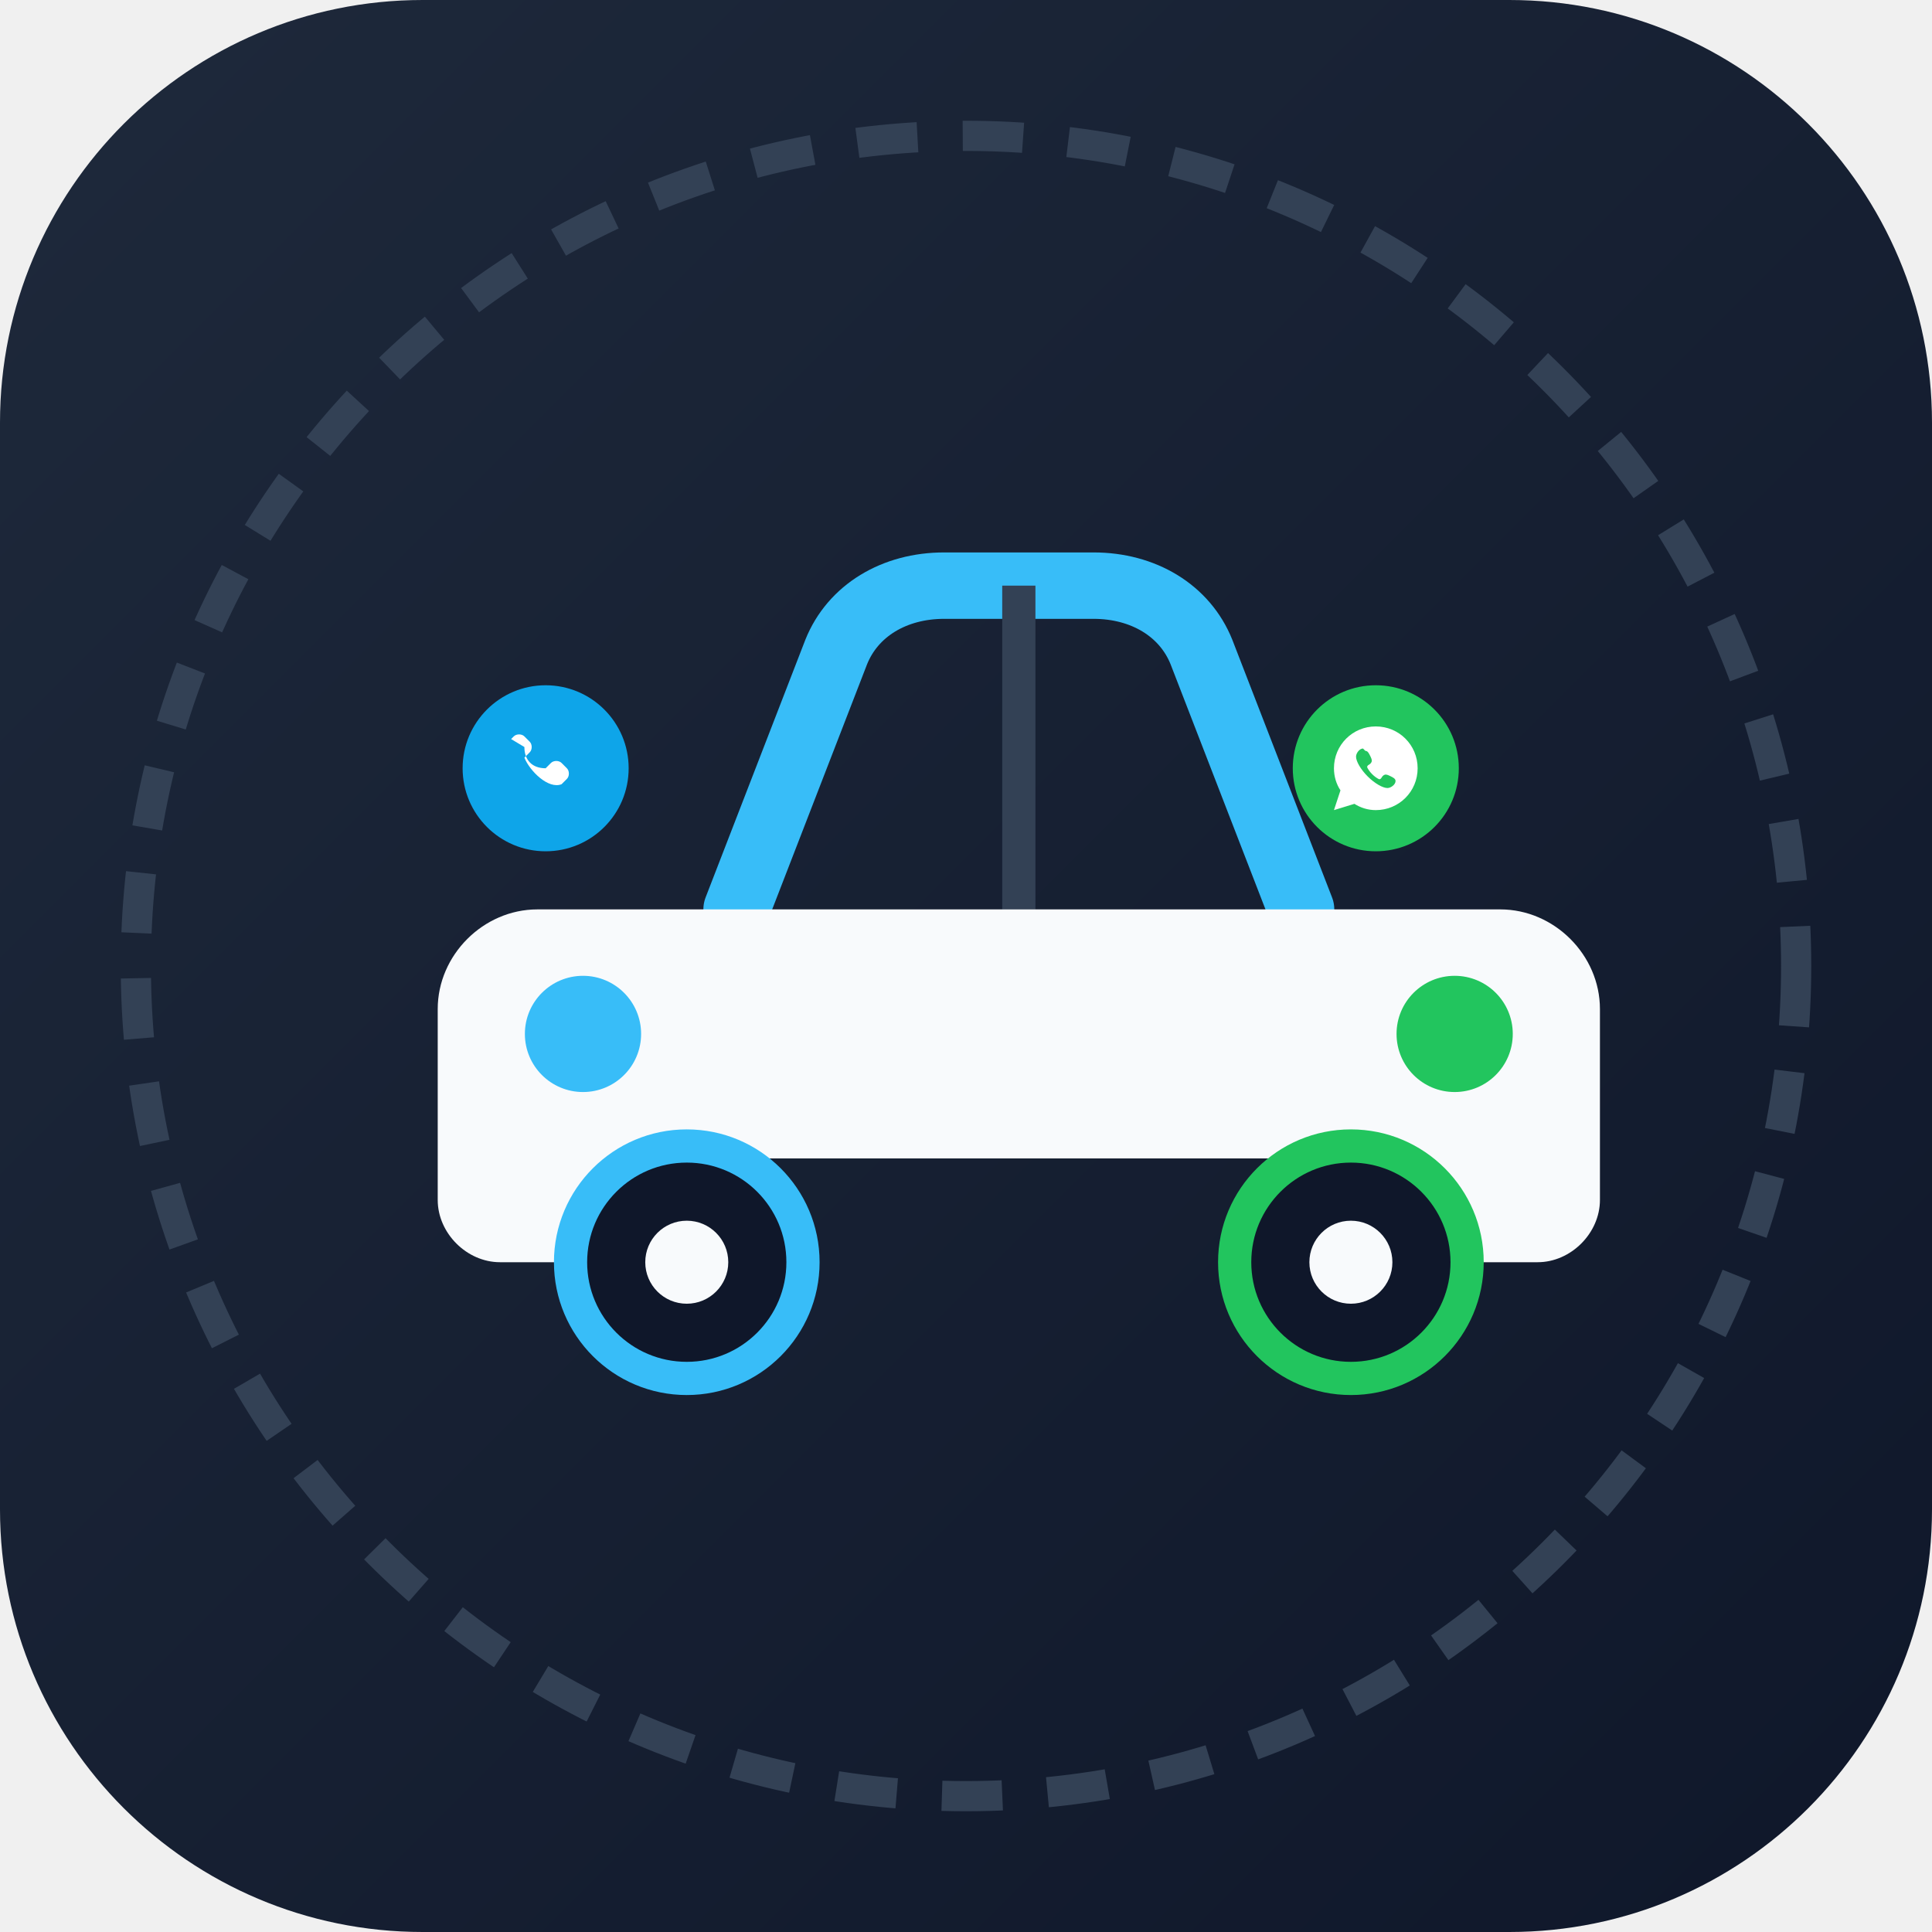
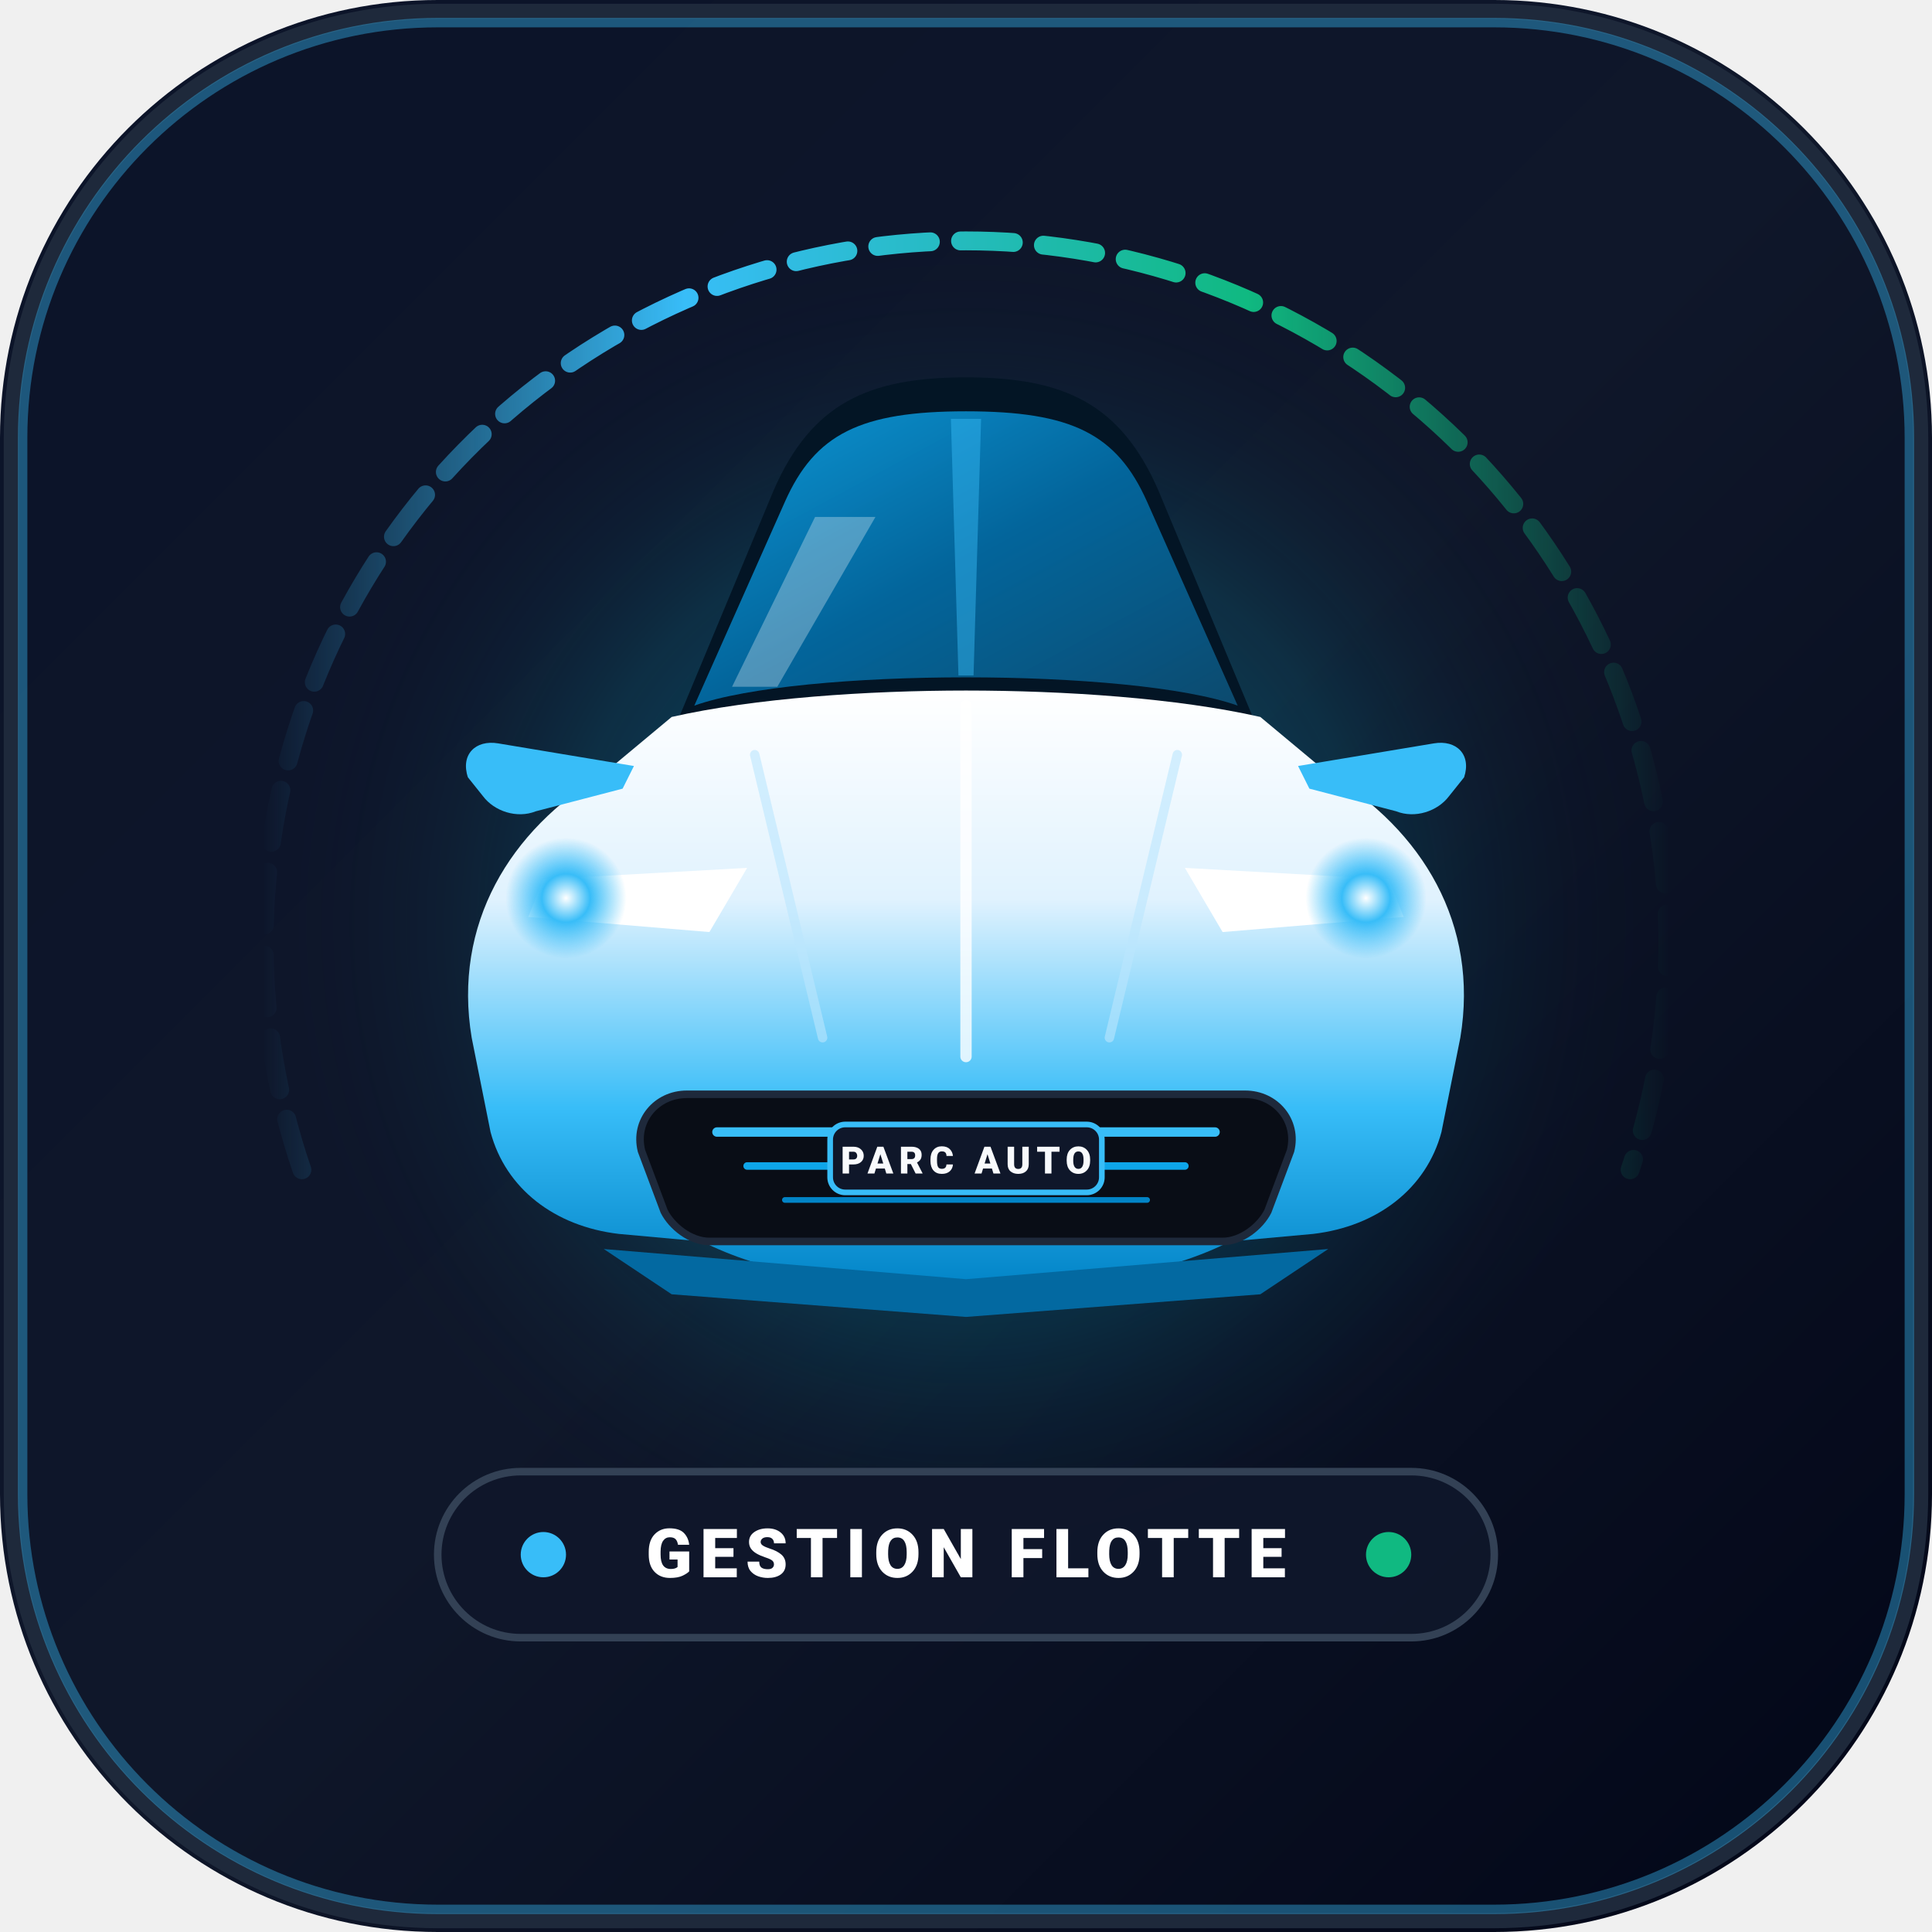
<svg xmlns="http://www.w3.org/2000/svg" viewBox="0 0 512 512" width="100%" height="100%">
  <defs>
    <linearGradient id="bgGrad" x1="0%" y1="0%" x2="100%" y2="100%">
-       <stop offset="0%" stop-color="#1e293b" />
-       <stop offset="100%" stop-color="#0f172a" />
+       <stop offset="0%" stop-color="#0b1329" />
+       <stop offset="50%" stop-color="#0f172a" />
+       <stop offset="100%" stop-color="#020617" />
    </linearGradient>
-     <linearGradient id="accentGrad" x1="0%" y1="0%" x2="100%" y2="0%">
-       <stop offset="0%" stop-color="#0ea5e9" />
-       <stop offset="100%" stop-color="#22c55e" />
+     <radialGradient id="centerGlow" cx="50%" cy="50%" r="50%">
+       <stop offset="0%" stop-color="#0284c7" stop-opacity="0.45" />
+       <stop offset="60%" stop-color="#06b6d4" stop-opacity="0.15" />
+       <stop offset="100%" stop-color="#0f172a" stop-opacity="0" />
+     </radialGradient>
+     <linearGradient id="carBodyGrad" x1="0%" y1="0%" x2="0%" y2="100%">
+       <stop offset="0%" stop-color="#ffffff" />
+       <stop offset="35%" stop-color="#e0f2fe" />
+       <stop offset="70%" stop-color="#38bdf8" />
+       <stop offset="100%" stop-color="#0284c7" />
    </linearGradient>
+     <linearGradient id="windshieldGrad" x1="0%" y1="0%" x2="100%" y2="100%">
+       <stop offset="0%" stop-color="#0ea5e9" stop-opacity="0.9" />
+       <stop offset="50%" stop-color="#0369a1" stop-opacity="0.95" />
+       <stop offset="100%" stop-color="#0c4a6e" />
+     </linearGradient>
+     <linearGradient id="speedGrad" x1="0%" y1="0%" x2="100%" y2="0%">
+       <stop offset="0%" stop-color="#38bdf8" stop-opacity="0" />
+       <stop offset="30%" stop-color="#38bdf8" />
+       <stop offset="70%" stop-color="#10b981" />
+       <stop offset="100%" stop-color="#10b981" stop-opacity="0" />
+     </linearGradient>
+     <radialGradient id="headlightGlow" cx="50%" cy="50%" r="50%">
+       <stop offset="0%" stop-color="#ffffff" />
+       <stop offset="40%" stop-color="#38bdf8" />
+       <stop offset="100%" stop-color="#38bdf8" stop-opacity="0" />
+     </radialGradient>
  </defs>
-   <rect width="512" height="512" rx="112" fill="url(#bgGrad)" />
-   <circle cx="256" cy="256" r="220" fill="none" stroke="#334155" stroke-width="8" stroke-dasharray="16 12" />
-   <g transform="translate(116, 120) scale(1.1)">
-     <path d="M72 110 L96 48 C100 38, 110 32, 122 32 L158 32 C170 32, 180 38, 184 48 L208 110" fill="none" stroke="#38bdf8" stroke-width="16" stroke-linecap="round" stroke-linejoin="round" />
-     <path d="M140 32 L140 110" fill="none" stroke="#334155" stroke-width="8" />
-     <path d="M24 110 L256 110 C269 110, 280 121, 280 134 L280 180 C280 188, 273 195, 265 195 L250 195 C242 195, 235 188, 235 180 L235 170 L45 170 L45 180 C45 188, 38 195, 30 195 L15 195 C7 195, 0 188, 0 180 L0 134 C0 121, 11 110, 24 110 Z" fill="#f8fafc" />
-     <circle cx="60" cy="195" r="28" fill="#0f172a" stroke="#38bdf8" stroke-width="8" />
-     <circle cx="60" cy="195" r="10" fill="#f8fafc" />
-     <circle cx="220" cy="195" r="28" fill="#0f172a" stroke="#22c55e" stroke-width="8" />
-     <circle cx="220" cy="195" r="10" fill="#f8fafc" />
-     <circle cx="35" cy="140" r="14" fill="#38bdf8" />
-     <circle cx="245" cy="140" r="14" fill="#22c55e" />
-     <g transform="translate(10, 60) scale(0.8)">
-       <circle cx="20" cy="20" r="25" fill="#0ea5e9" />
-       <path d="M12 12 C12 17, 15 20, 20 20 L22 18 C23 17, 25 17, 26 18 L28 20 C29 21, 29 23, 28 24 L26 26 C21 28, 14 21, 12 16 L14 14 C15 13, 15 11, 14 10 L12 8 C11 7, 9 7, 8 8 L7 9" fill="#ffffff" transform="translate(4,4) scale(0.8)" />
-     </g>
-     <g transform="translate(210, 60) scale(0.8)">
-       <circle cx="20" cy="20" r="25" fill="#22c55e" />
-       <path d="M20 2 C10 2, 2 10, 2 20 C2 23.5, 3 26.8, 4.8 29.5 L2 38 L10.8 35.3 C13.5 37, 16.6 38, 20 38 C30 38, 38 30, 38 20 C38 10, 30 2, 20 2 Z M15.5 12.5 C16.5 12.5, 17 13.5, 17.5 14.5 C18 15.5, 18.5 16.5, 18.2 17.2 C18 17.8, 17.5 18.2, 17 18.5 C16.5 18.8, 16 19.2, 16.5 20 C17.5 21.8, 19.2 23.5, 21 24.5 C21.8 25, 22.2 24.5, 22.5 24 C22.8 23.5, 23.2 23, 23.8 22.8 C24.5 22.5, 25.5 23, 26.5 23.5 C27.5 24, 28.5 24.5, 28.5 25.5 C28.5 27, 26.5 28.5, 25 28.5 C23 28.5, 19.5 26.5, 16.5 23.5 C13.5 20.5, 11.5 17, 11.5 15 C11.5 13.5, 13 11.5, 14.5 11.5 Z" fill="#ffffff" transform="translate(6,6) scale(0.7)" />
-     </g>
+   <rect width="512" height="512" rx="116" fill="url(#bgGrad)" />
+   <rect x="3" y="3" width="506" height="506" rx="113" fill="none" stroke="#1e293b" stroke-width="4" />
+   <rect x="6" y="6" width="500" height="500" rx="110" fill="none" stroke="#38bdf8" stroke-width="2.5" stroke-opacity="0.4" />
+   <circle cx="256" cy="245" r="180" fill="url(#centerGlow)" />
+   <path d="M 80,310 A 186,186 0 1,1 432,310" fill="none" stroke="url(#speedGrad)" stroke-width="5" stroke-linecap="round" stroke-dasharray="14 8" />
+   <g transform="translate(0, 5)">
+     <path d="M 180,185 L 205,125 C 215,102 230,95 256,95 C 282,95 297,102 307,125 L 332,185 Z" fill="#031525" />
+     <path d="M 184,182 L 208,128 C 216,110 228,104 256,104 C 284,104 296,110 304,128 L 328,182 C 300,172 212,172 184,182 Z" fill="url(#windshieldGrad)" />
+     <path d="M 216,132 L 232,132 L 206,177 L 194,177 Z" fill="#ffffff" fill-opacity="0.3" />
+     <path d="M 252,106 L 260,106 L 258,174 L 254,174 Z" fill="#38bdf8" fill-opacity="0.45" />
+     <path d="M 125,270               C 120,240 135,215 160,200               L 178,185               C 200,180 230,178 256,178               C 282,178 312,180 334,185               L 352,200               C 377,215 392,240 387,270               L 382,295               C 378,310 365,320 348,322               L 326,324               C 310,332 290,336 256,336               C 222,336 202,332 186,324               L 164,322               C 147,320 134,310 130,295 Z" fill="url(#carBodyGrad)" />
+     <path d="M 256,182 L 256,275" stroke="#ffffff" stroke-width="3" stroke-linecap="round" stroke-opacity="0.8" />
+     <path d="M 200,195 L 218,270" stroke="#bae6fd" stroke-width="2.5" stroke-linecap="round" stroke-opacity="0.6" />
+     <path d="M 312,195 L 294,270" stroke="#bae6fd" stroke-width="2.5" stroke-linecap="round" stroke-opacity="0.6" />
+     <polygon points="144,228 198,225 188,242 140,238" fill="#ffffff" />
+     <circle cx="150" cy="233" r="16" fill="url(#headlightGlow)" />
+     <polygon points="368,228 314,225 324,242 372,238" fill="#ffffff" />
+     <circle cx="362" cy="233" r="16" fill="url(#headlightGlow)" />
+     <path d="M 182,285 L 330,285 C 338,285 344,292 342,300 L 336,316 C 334,320 329,324 324,324 L 188,324 C 183,324 178,320 176,316 L 170,300 C 168,292 174,285 182,285 Z" fill="#090d16" stroke="#1e293b" stroke-width="2" />
+     <line x1="190" y1="295" x2="322" y2="295" stroke="#38bdf8" stroke-width="2.5" stroke-linecap="round" />
+     <line x1="198" y1="304" x2="314" y2="304" stroke="#0ea5e9" stroke-width="2" stroke-linecap="round" />
+     <line x1="208" y1="313" x2="304" y2="313" stroke="#0284c7" stroke-width="1.5" stroke-linecap="round" />
+     <rect x="220" y="293" width="72" height="18" rx="4" fill="#0f172a" stroke="#38bdf8" stroke-width="1.5" />
+     <text x="256" y="306" fill="#f8fafc" font-size="10" font-family="-apple-system,BlinkMacSystemFont,Segoe UI,Roboto,sans-serif" font-weight="900" letter-spacing="1.5" text-anchor="middle">PARC AUTO</text>
+     <path d="M 160,326 L 256,334 L 352,326 L 334,338 L 256,344 L 178,338 Z" fill="#0369a1" />
+     <path d="M 168,198 L 132,192 C 126,191 122,195 124,201 L 128,206 C 131,210 137,212 142,210 L 165,204 Z" fill="#38bdf8" />
+     <path d="M 344,198 L 380,192 C 386,191 390,195 388,201 L 384,206 C 381,210 375,212 370,210 L 347,204 Z" fill="#38bdf8" />
+   </g>
+   <g transform="translate(256, 412)">
+     <rect x="-140" y="-22" width="280" height="44" rx="22" fill="#0f172a" fill-opacity="0.95" stroke="#334155" stroke-width="2" />
+     <circle cx="-112" cy="0" r="6" fill="#38bdf8" />
+     <text x="0" y="6" fill="#ffffff" font-size="18" font-family="-apple-system,BlinkMacSystemFont,Segoe UI,Roboto,sans-serif" font-weight="800" letter-spacing="2" text-anchor="middle">GESTION FLOTTE</text>
+     <circle cx="112" cy="0" r="6" fill="#10b981" />
  </g>
</svg>
